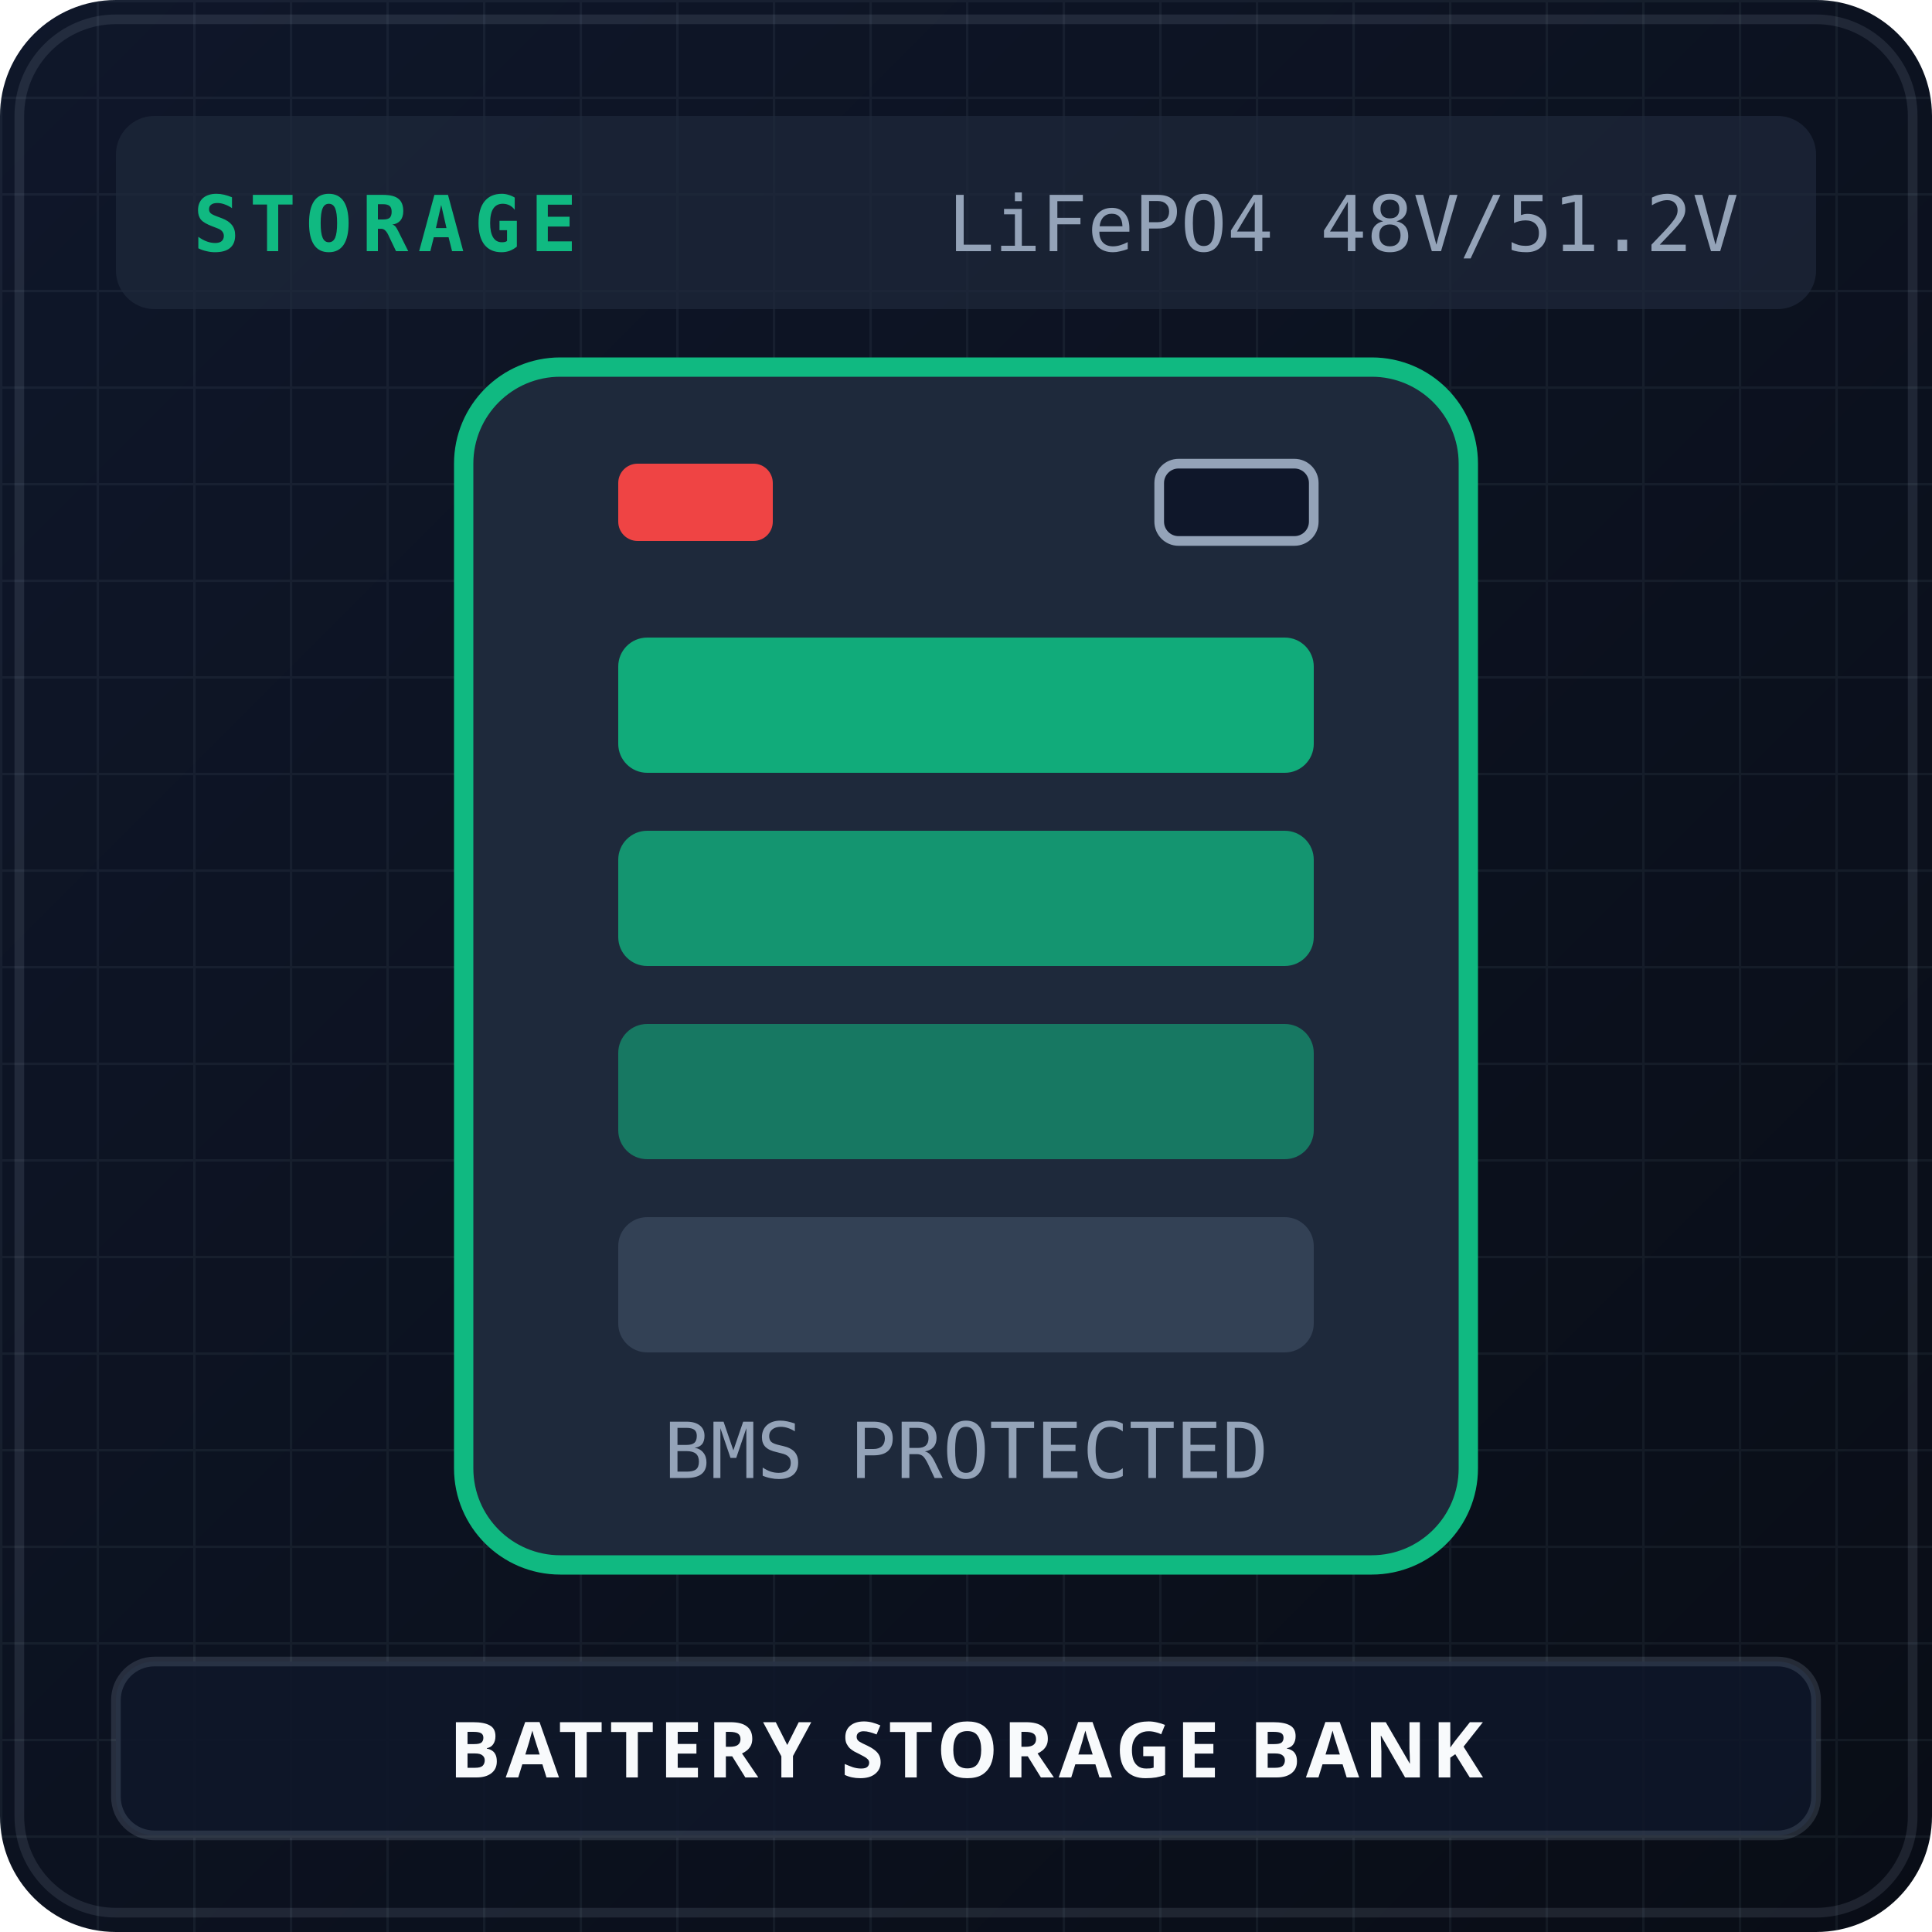
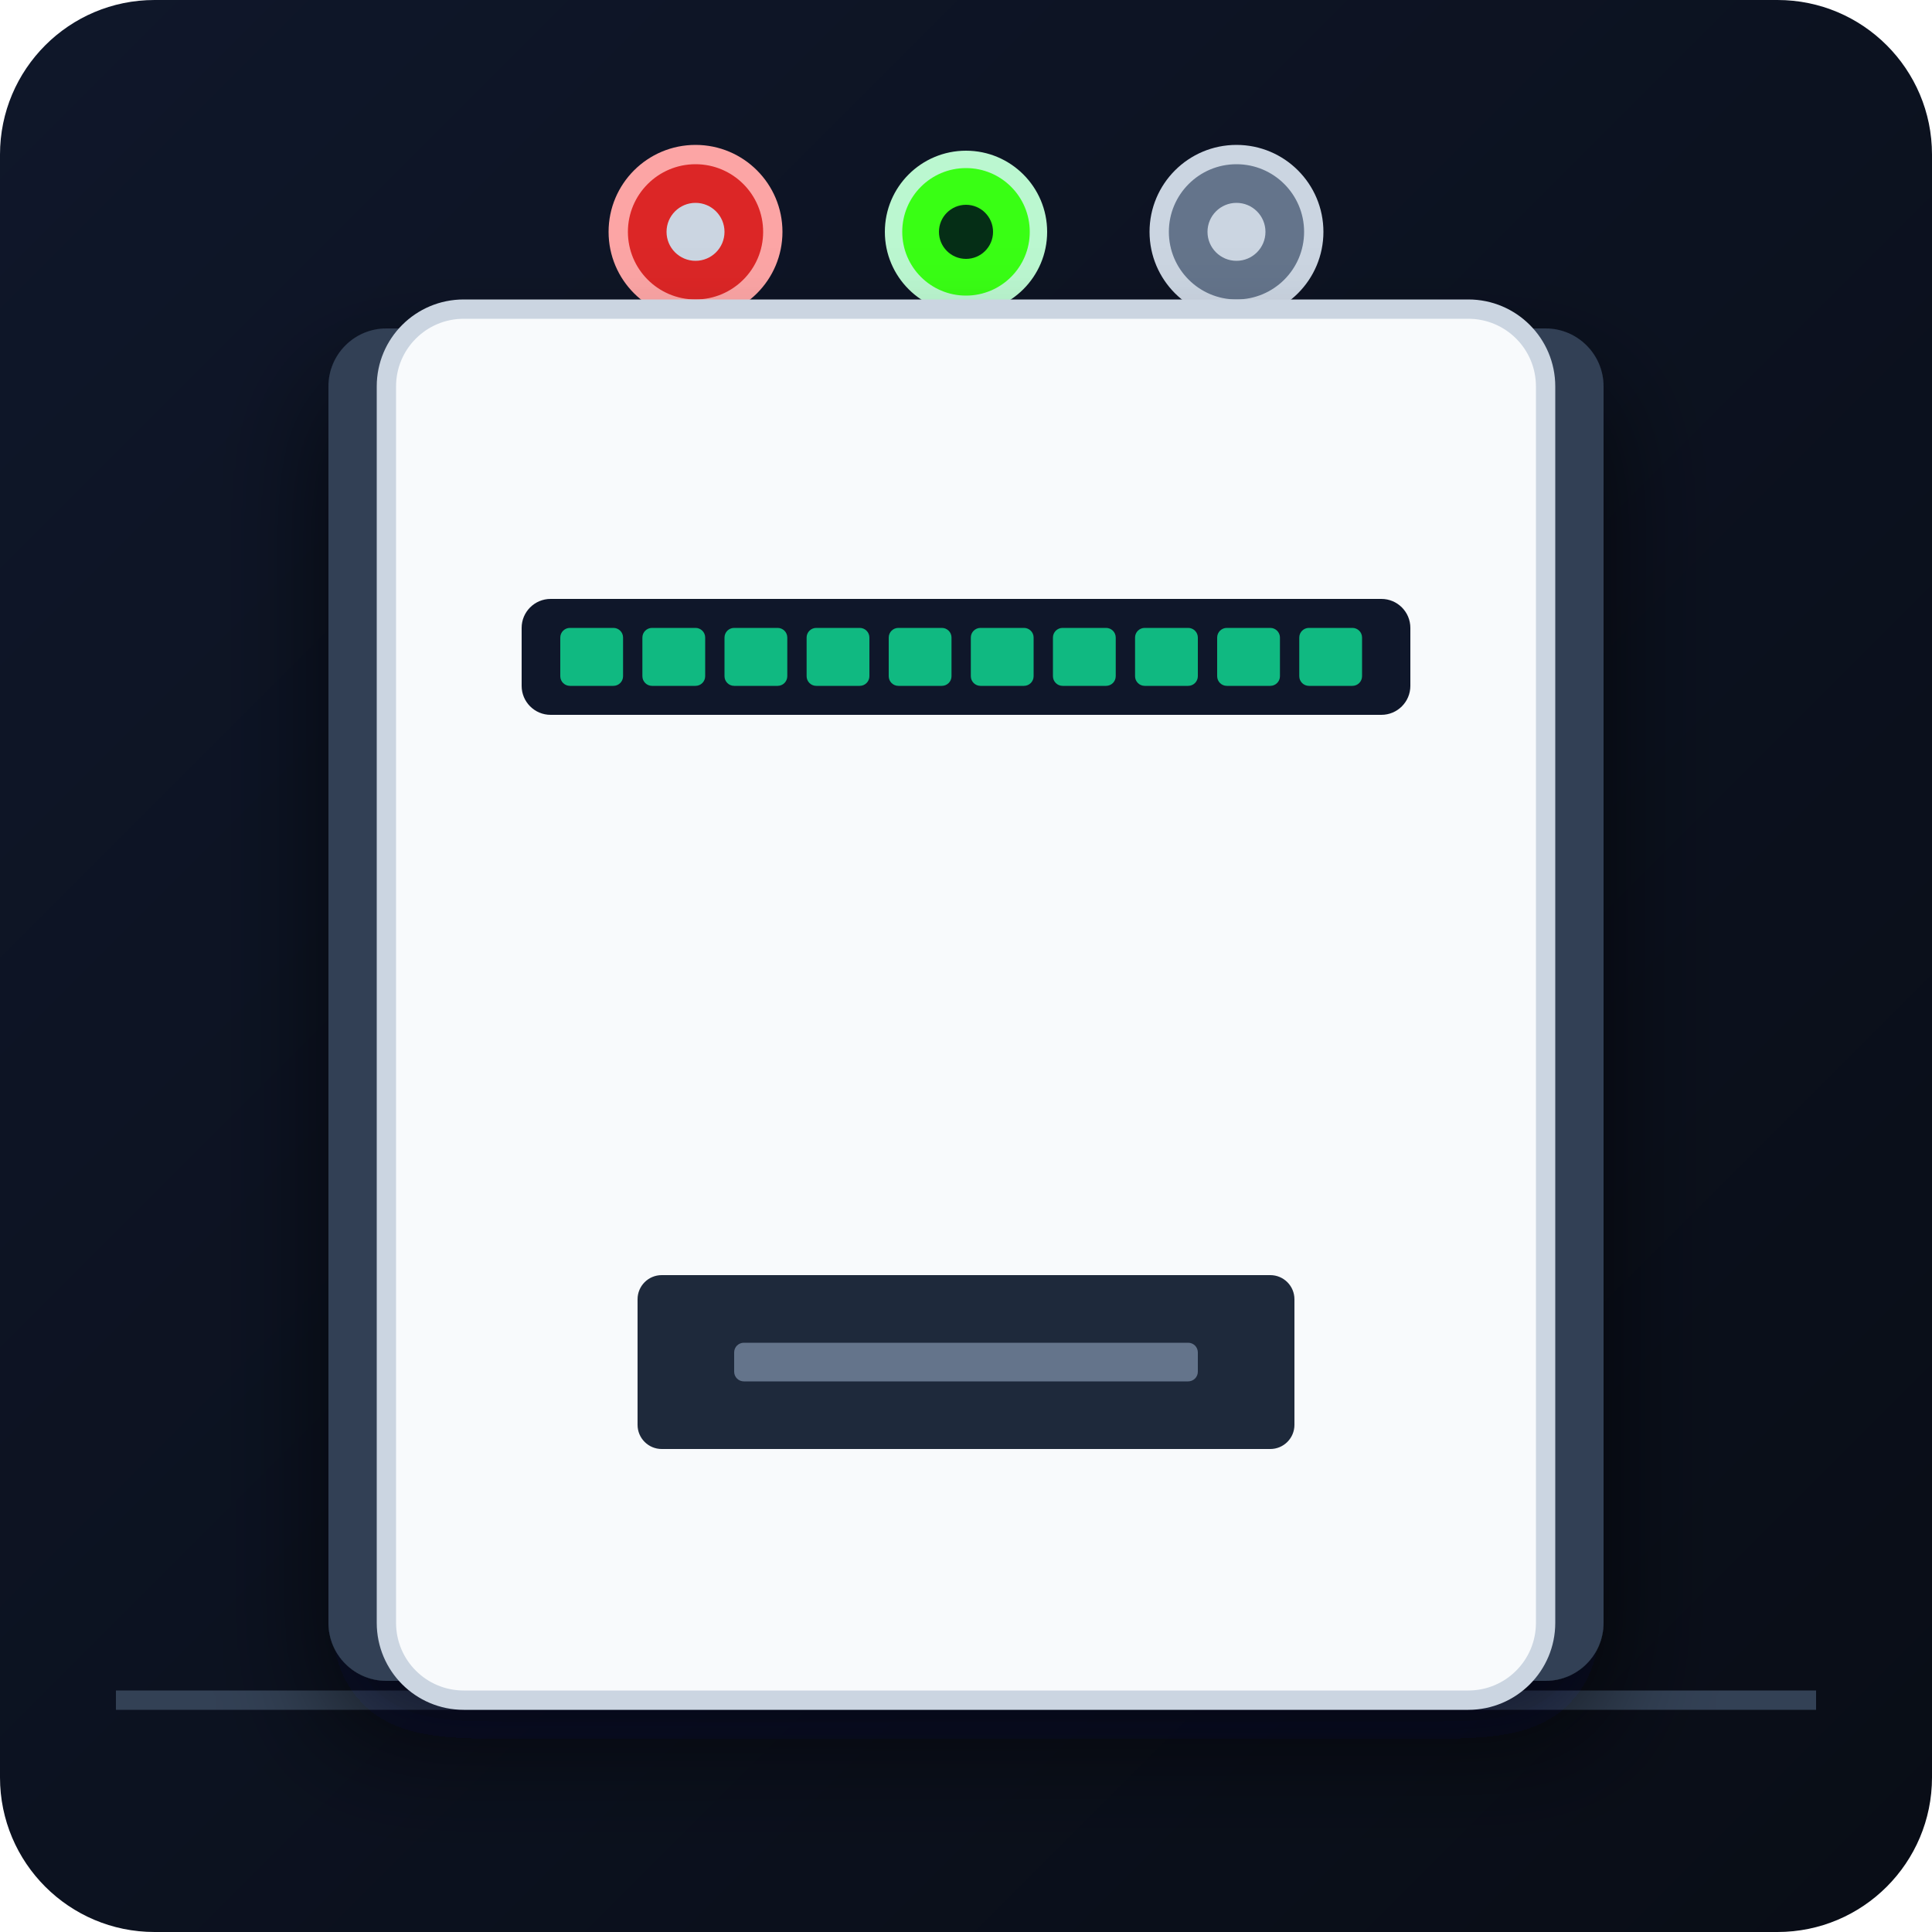
<svg xmlns="http://www.w3.org/2000/svg" viewBox="0 0 200 200" width="200" height="200">
  <defs>
-     <linearGradient id="bgGrad" x1="0%" y1="0%" x2="100%" y2="100%">
+     <linearGradient id="bg" x1="0%" y1="0%" x2="100%" y2="100%">
      <stop offset="0%" stop-color="#0F172A" />
      <stop offset="100%" stop-color="#090D16" />
    </linearGradient>
-     <pattern id="grid" width="10" height="10" patternUnits="userSpaceOnUse">
-       <path d="M 10 0 L 0 0 0 10" fill="none" stroke="rgba(148, 163, 184, 0.08)" stroke-width="0.5" />
-     </pattern>
+     <filter id="shadow" x="-15%" y="-15%" width="130%" height="130%">
+       <feDropShadow dx="0" dy="6" stdDeviation="6" flood-color="#020617" flood-opacity="0.65" />
+     </filter>
  </defs>
-   <rect width="200" height="200" rx="12" fill="url(#bgGrad)" />
-   <rect width="200" height="200" rx="12" fill="url(#grid)" />
-   <rect x="2" y="2" width="196" height="196" rx="10" fill="none" stroke="rgba(148, 163, 184, 0.15)" stroke-width="1" />
-   <rect x="12" y="12" width="176" height="20" rx="4" fill="rgba(30, 41, 59, 0.7)" />
-   <text x="20" y="26" fill="#10B981" font-size="8" font-weight="700" font-family="monospace" letter-spacing="1">STORAGE</text>
-   <text x="180" y="26" text-anchor="end" fill="#94A3B8" font-size="8" font-family="monospace">LiFePO4 48V/51.2V</text>
+   <rect width="200" height="200" rx="16" fill="url(#bg)" />
+   <line x1="12" y1="176" x2="188" y2="176" stroke="#334155" stroke-width="2" />
  <g>
-     <rect x="48" y="38" width="104" height="124" rx="10" fill="#1E293B" stroke="#10B981" stroke-width="2" />
-     <rect x="64" y="48" width="16" height="8" rx="2" fill="#EF4444" />
-     <rect x="120" y="48" width="16" height="8" rx="2" fill="#0F172A" stroke="#94A3B8" stroke-width="1" />
-     <rect x="64" y="66" width="72" height="14" rx="3" fill="#10B981" opacity="0.9" />
-     <rect x="64" y="86" width="72" height="14" rx="3" fill="#10B981" opacity="0.75" />
-     <rect x="64" y="106" width="72" height="14" rx="3" fill="#10B981" opacity="0.55" />
-     <rect x="64" y="126" width="72" height="14" rx="3" fill="#334155" />
-     <text x="100" y="153" text-anchor="middle" fill="#94A3B8" font-size="8" font-family="monospace">BMS PROTECTED</text>
+     <circle cx="72" cy="24" r="8" fill="#DC2626" stroke="#FCA5A5" stroke-width="2" />
+     <circle cx="72" cy="24" r="3" fill="#CBD5E1" />
+     <circle cx="100" cy="24" r="7.5" fill="#39FF14" stroke="#BBF7D0" stroke-width="1.8" />
+     <circle cx="100" cy="24" r="2.8" fill="#052E16" />
+     <circle cx="128" cy="24" r="8" fill="#64748B" stroke="#CBD5E1" stroke-width="2" />
+     <circle cx="128" cy="24" r="3" fill="#CBD5E1" />
  </g>
-   <rect x="12" y="172" width="176" height="18" rx="4" fill="rgba(15, 23, 42, 0.85)" stroke="rgba(148, 163, 184, 0.2)" stroke-width="1" />
-   <text x="100" y="184" text-anchor="middle" fill="#F8FAFC" font-size="8" font-weight="600" font-family="system-ui, sans-serif" letter-spacing="0.5">BATTERY STORAGE BANK</text>
+   <rect x="34" y="34" width="132" height="140" rx="6" fill="#334155" filter="url(#shadow)" />
+   <rect x="40" y="32" width="120" height="144" rx="8" fill="#F8FAFC" stroke="#CBD5E1" stroke-width="2" />
+   <rect x="54" y="62" width="92" height="12" rx="3" fill="#0F172A" />
+   <g fill="#10B981">
+     <rect x="58" y="65" width="6.5" height="6" rx="1" />
+     <rect x="66.5" y="65" width="6.5" height="6" rx="1" />
+     <rect x="75" y="65" width="6.5" height="6" rx="1" />
+     <rect x="83.5" y="65" width="6.5" height="6" rx="1" />
+     <rect x="92" y="65" width="6.5" height="6" rx="1" />
+     <rect x="100.5" y="65" width="6.5" height="6" rx="1" />
+     <rect x="109" y="65" width="6.5" height="6" rx="1" />
+     <rect x="117.5" y="65" width="6.5" height="6" rx="1" />
+     <rect x="126" y="65" width="6.5" height="6" rx="1" />
+     <rect x="134.5" y="65" width="6.5" height="6" rx="1" />
+   </g>
+   <rect x="66" y="132" width="68" height="18" rx="2.5" fill="#1E293B" />
+   <rect x="76" y="139" width="48" height="4" rx="1" fill="#64748B" />
</svg>
